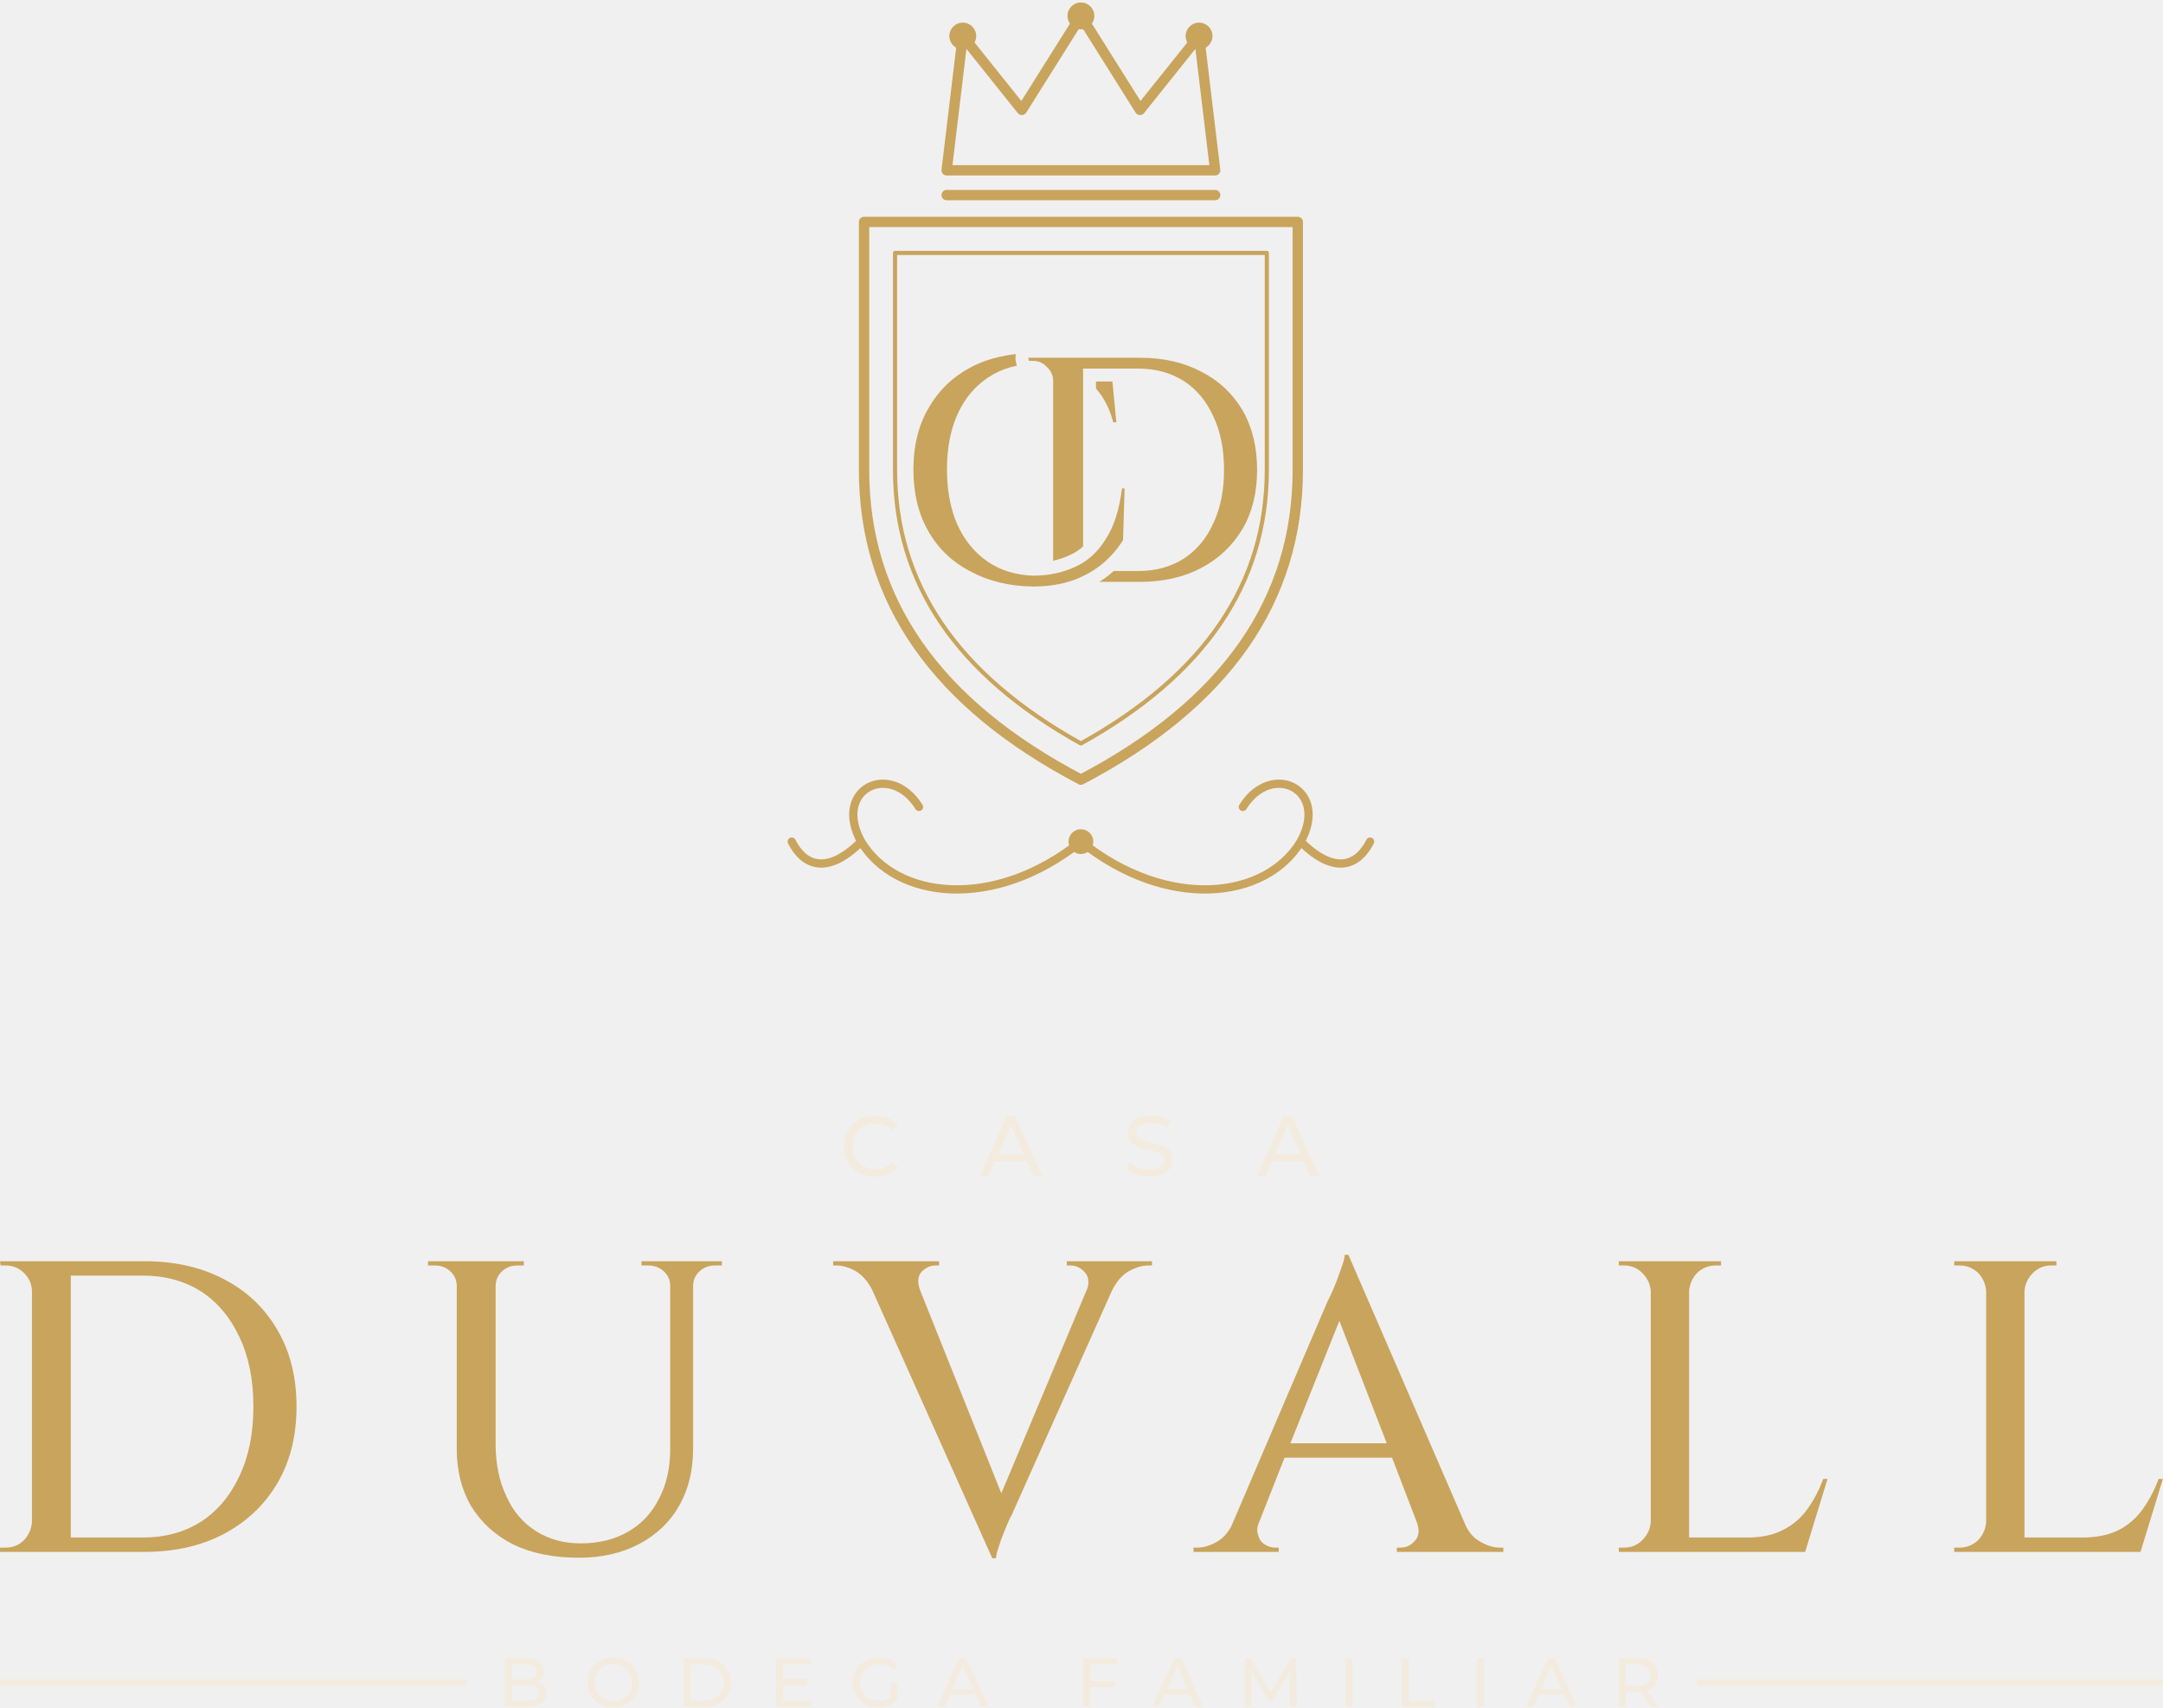
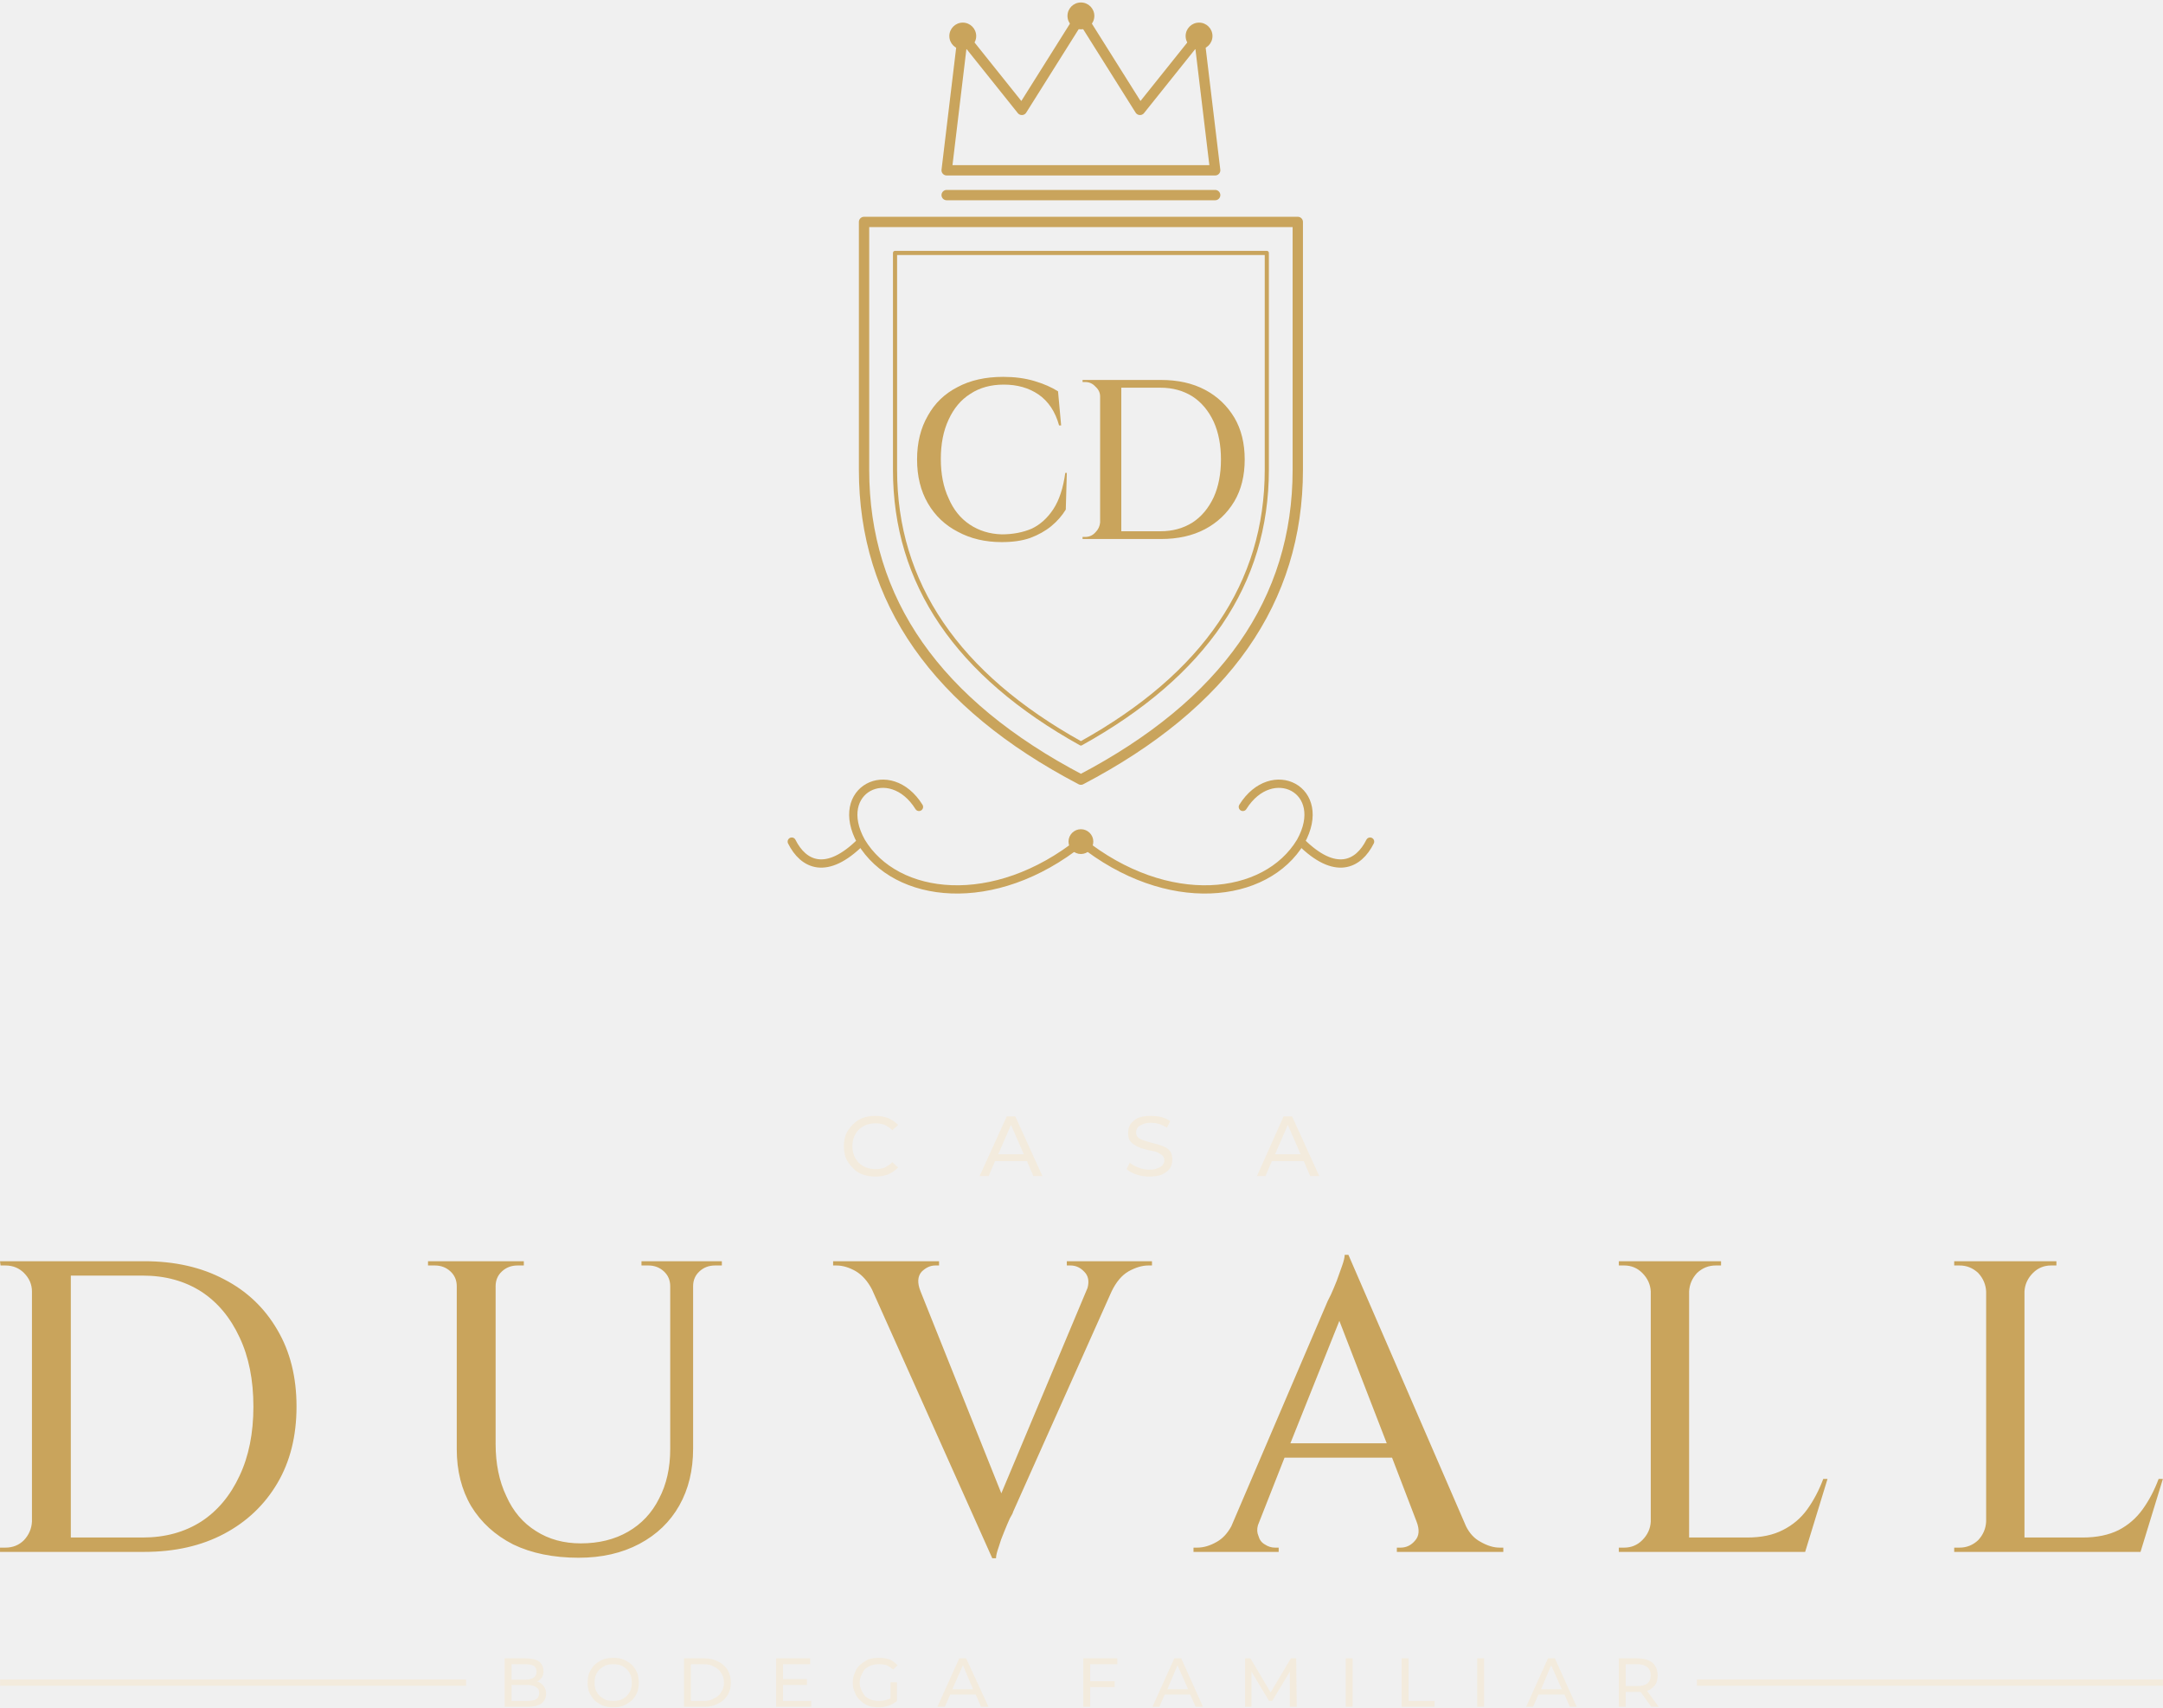
<svg xmlns="http://www.w3.org/2000/svg" viewBox="0 0 406.3 320.72" width="406.3" height="320.7">
  <g transform="translate(106.04 -20.39)">
    <g transform="scale(0.97)">
      <path d="M58 64 H142 V112 Q142 150 100 172 Q58 150 58 112 Z" fill="none" stroke="#C9A45C" stroke-width="2" stroke-linecap="round" stroke-linejoin="round" />
      <path d="M64 70 H136 V112 Q136 145 100 165 Q64 145 64 112 Z" fill="none" stroke="#C9A45C" stroke-width="0.8" stroke-linecap="round" stroke-linejoin="round" />
-       <clipPath id="w73">
-         <rect x="-500" y="-500" width="1400" height="612" />
-       </clipPath>
-       <clipPath id="w74">
-         <rect x="-500" y="112" width="1400" height="1400" />
-       </clipPath>
-       <g clip-path="url(#w73)">
-         <mask id="k75" maskUnits="userSpaceOnUse" x="-50" y="-50" width="400" height="400">
-           <rect x="-50" y="-50" width="400" height="400" fill="#fff" />
-           <g fill="#000">
-             <path d="M24.9 -43.4Q31.7 -43.4 36.8 -40.7Q41.9 -38.1 44.8 -33.2Q47.6 -28.3 47.6 -21.7Q47.6 -15.1 44.8 -10.3Q41.9 -5.4 36.8 -2.7Q31.7 0 24.9 0H3.3V-0.6H4.2Q5.8 -0.6 6.9 -1.8Q8.1 -2.9 8.1 -4.5V-38.9Q8.1 -40.5 6.9 -41.6Q5.8 -42.8 4.2 -42.8H3.4L3.3 -43.4ZM13.9 -41.3V-2.1H24.6Q29.6 -2.1 33.4 -4.5Q37.1 -6.9 39.1 -11.3Q41.2 -15.7 41.2 -21.7Q41.2 -27.7 39.1 -32.1Q37.1 -36.5 33.4 -38.9Q29.6 -41.3 24.6 -41.3Z" transform="translate(112 112) scale(1) translate(-25.48 21.7)" fill="#000" stroke="#000" stroke-width="5" stroke-linejoin="round" />
-           </g>
-         </mask>
-         <g mask="url(#k75)">
-           <path d="M44.3 -18.1 44 -8.1Q42.4 -5.5 40 -3.5Q37.6 -1.5 34.3 -0.3Q30.9 0.9 26.5 0.9Q19.7 0.8 14.5 -2Q9.2 -4.7 6.3 -9.8Q3.4 -14.8 3.4 -21.8Q3.4 -28.6 6.3 -33.6Q9.2 -38.7 14.4 -41.5Q19.7 -44.3 26.8 -44.3Q31.6 -44.3 35.3 -43.1Q39.1 -42 41.8 -40.3L42.7 -30.9H42.1Q40.6 -36.6 36.5 -39.4Q32.5 -42.2 27.1 -42.2Q21.8 -42.2 17.9 -39.6Q14.1 -37.1 12 -32.6Q9.9 -28 9.9 -21.8Q9.9 -15.7 11.9 -11.1Q14 -6.5 17.8 -3.9Q21.5 -1.4 26.5 -1.2Q31.1 -1.2 34.7 -2.9Q38.3 -4.5 40.6 -8.2Q43 -11.8 43.8 -18.1Z" transform="translate(88 112) scale(1) translate(-23.84 21.7)" fill="#C9A45C" />
-         </g>
-         <path d="M24.9 -43.4Q31.7 -43.4 36.8 -40.7Q41.9 -38.1 44.8 -33.2Q47.6 -28.3 47.6 -21.7Q47.6 -15.1 44.8 -10.3Q41.9 -5.4 36.8 -2.7Q31.7 0 24.9 0H3.3V-0.6H4.2Q5.8 -0.6 6.9 -1.8Q8.1 -2.9 8.1 -4.5V-38.9Q8.1 -40.5 6.9 -41.6Q5.8 -42.8 4.2 -42.8H3.4L3.3 -43.4ZM13.9 -41.3V-2.1H24.6Q29.6 -2.1 33.4 -4.5Q37.1 -6.9 39.1 -11.3Q41.2 -15.7 41.2 -21.7Q41.2 -27.7 39.1 -32.1Q37.1 -36.5 33.4 -38.9Q29.6 -41.3 24.6 -41.3Z" transform="translate(112 112) scale(1) translate(-25.48 21.7)" fill="#C9A45C" />
-       </g>
-       <g clip-path="url(#w74)">
-         <mask id="k76" maskUnits="userSpaceOnUse" x="-50" y="-50" width="400" height="400">
-           <rect x="-50" y="-50" width="400" height="400" fill="#fff" />
-           <g fill="#000">
-             <path d="M44.3 -18.1 44 -8.1Q42.4 -5.5 40 -3.5Q37.6 -1.5 34.3 -0.3Q30.9 0.9 26.5 0.9Q19.7 0.8 14.5 -2Q9.2 -4.7 6.3 -9.8Q3.4 -14.8 3.4 -21.8Q3.4 -28.6 6.3 -33.6Q9.2 -38.7 14.4 -41.5Q19.7 -44.3 26.8 -44.3Q31.6 -44.3 35.3 -43.1Q39.1 -42 41.8 -40.3L42.7 -30.9H42.1Q40.6 -36.6 36.5 -39.4Q32.5 -42.2 27.1 -42.2Q21.8 -42.2 17.9 -39.6Q14.1 -37.1 12 -32.6Q9.9 -28 9.9 -21.8Q9.9 -15.7 11.9 -11.1Q14 -6.5 17.8 -3.9Q21.5 -1.4 26.5 -1.2Q31.1 -1.2 34.7 -2.9Q38.3 -4.5 40.6 -8.2Q43 -11.8 43.8 -18.1Z" transform="translate(88 112) scale(1) translate(-23.84 21.7)" fill="#000" stroke="#000" stroke-width="5" stroke-linejoin="round" />
-           </g>
-         </mask>
-         <g mask="url(#k76)">
-           <path d="M24.9 -43.4Q31.7 -43.4 36.8 -40.7Q41.9 -38.1 44.8 -33.2Q47.6 -28.3 47.6 -21.7Q47.6 -15.1 44.8 -10.3Q41.9 -5.4 36.8 -2.7Q31.7 0 24.9 0H3.3V-0.6H4.2Q5.8 -0.6 6.9 -1.8Q8.1 -2.9 8.1 -4.5V-38.9Q8.1 -40.5 6.9 -41.6Q5.8 -42.8 4.2 -42.8H3.4L3.3 -43.4ZM13.9 -41.3V-2.1H24.6Q29.6 -2.1 33.4 -4.5Q37.1 -6.9 39.1 -11.3Q41.2 -15.7 41.2 -21.7Q41.2 -27.7 39.1 -32.1Q37.1 -36.5 33.4 -38.9Q29.6 -41.3 24.6 -41.3Z" transform="translate(112 112) scale(1) translate(-25.48 21.7)" fill="#C9A45C" />
-         </g>
-         <path d="M44.3 -18.1 44 -8.1Q42.4 -5.5 40 -3.5Q37.6 -1.5 34.3 -0.3Q30.9 0.9 26.5 0.9Q19.7 0.8 14.5 -2Q9.2 -4.7 6.3 -9.8Q3.4 -14.8 3.4 -21.8Q3.4 -28.6 6.3 -33.6Q9.2 -38.7 14.4 -41.5Q19.7 -44.3 26.8 -44.3Q31.6 -44.3 35.3 -43.1Q39.1 -42 41.8 -40.3L42.7 -30.9H42.1Q40.6 -36.6 36.5 -39.4Q32.5 -42.2 27.1 -42.2Q21.8 -42.2 17.9 -39.6Q14.1 -37.1 12 -32.6Q9.9 -28 9.9 -21.8Q9.9 -15.7 11.9 -11.1Q14 -6.5 17.8 -3.9Q21.5 -1.4 26.5 -1.2Q31.1 -1.2 34.7 -2.9Q38.3 -4.5 40.6 -8.2Q43 -11.8 43.8 -18.1Z" transform="translate(88 112) scale(1) translate(-23.84 21.7)" fill="#C9A45C" />
-       </g>
+       <path d="M31.4 -12.8 31.2 -5.7Q30.1 -3.9 28.4 -2.5Q26.7 -1.1 24.3 -0.2Q22 0.6 18.8 0.6Q14 0.6 10.3 -1.4Q6.6 -3.3 4.5 -6.9Q2.4 -10.5 2.4 -15.4Q2.4 -20.3 4.5 -23.9Q6.5 -27.5 10.2 -29.4Q13.9 -31.4 19.1 -31.4Q22.4 -31.4 25.1 -30.6Q27.8 -29.8 29.7 -28.6L30.3 -22H29.9Q28.8 -26 25.9 -28Q23.1 -29.9 19.2 -29.9Q15.4 -29.9 12.7 -28.1Q10 -26.4 8.5 -23.1Q7 -19.9 7 -15.5Q7 -11.1 8.5 -7.9Q9.9 -4.6 12.6 -2.8Q15.3 -1 18.8 -0.9Q22 -0.9 24.6 -2Q27.1 -3.2 28.8 -5.8Q30.5 -8.4 31.1 -12.8Z" transform="translate(82.79 110) scale(1) translate(-16.92 15.4)" fill="#C9A45C" />
+       <path d="M17.6 -30.8Q22.5 -30.8 26.1 -28.9Q29.7 -27 31.8 -23.5Q33.8 -20.1 33.8 -15.4Q33.8 -10.7 31.8 -7.3Q29.7 -3.8 26.1 -1.9Q22.5 0 17.6 0H2.4V-0.4H2.9Q4.1 -0.4 4.9 -1.3Q5.7 -2.1 5.8 -3.2V-27.6Q5.8 -28.7 4.9 -29.5Q4.1 -30.4 2.9 -30.4H2.4L2.4 -30.8ZM9.9 -29.3V-1.5H17.5Q21 -1.5 23.7 -3.2Q26.3 -4.9 27.8 -8.1Q29.2 -11.2 29.2 -15.4Q29.2 -19.6 27.8 -22.7Q26.3 -25.9 23.7 -27.6Q21 -29.3 17.5 -29.3Z" transform="translate(116 110) scale(1) translate(-18.08 15.4)" fill="#C9A45C" />
      <path d="M74 54 L77.12 28 L88.56 42.3 L100 24.1 L111.44 42.3 L122.88 28 L126 54 Z" fill="none" stroke="#C9A45C" stroke-width="2" stroke-linecap="round" stroke-linejoin="round" />
      <path d="M74 58.8 H126" fill="none" stroke="#C9A45C" stroke-width="2" stroke-linecap="round" stroke-linejoin="round" />
      <circle cx="77.12" cy="28" r="2.6" fill="#C9A45C" />
      <circle cx="100" cy="24.1" r="2.6" fill="#C9A45C" />
      <circle cx="122.88" cy="28" r="2.6" fill="#C9A45C" />
      <path d="M100 184 C83.2 197.44 64.16 195.2 57.44 184 C51.84 173.92 63.04 168.32 68.64 177.28 M57.44 184 C50.72 190.72 46.24 188.48 44 184" fill="none" stroke="#C9A45C" stroke-width="1.6" stroke-linecap="round" stroke-linejoin="round" />
      <g transform="translate(200 0) scale(-1 1)">
        <path d="M100 184 C83.2 197.44 64.16 195.2 57.44 184 C51.84 173.92 63.04 168.32 68.64 177.28 M57.44 184 C50.72 190.72 46.24 188.48 44 184" fill="none" stroke="#C9A45C" stroke-width="1.6" stroke-linecap="round" stroke-linejoin="round" />
      </g>
      <circle cx="100" cy="184" r="2.4" fill="#C9A45C" />
    </g>
  </g>
  <g transform="translate(0 209.71)">
    <g transform="translate(157.71 11.2)">
      <path fill="#F3EBDD" d="M6.7 0.1Q5.4 0.1 4.3 -0.3Q3.2 -0.7 2.5 -1.5Q1.7 -2.3 1.2 -3.3Q0.8 -4.4 0.8 -5.6Q0.8 -6.8 1.2 -7.9Q1.7 -8.9 2.5 -9.7Q3.3 -10.5 4.3 -10.9Q5.4 -11.3 6.7 -11.3Q8 -11.3 9.1 -10.9Q10.2 -10.4 11 -9.6L9.9 -8.6Q9.3 -9.2 8.5 -9.6Q7.7 -9.9 6.8 -9.9Q5.8 -9.9 5 -9.6Q4.2 -9.3 3.6 -8.7Q3 -8.1 2.7 -7.3Q2.4 -6.5 2.4 -5.6Q2.4 -4.7 2.7 -3.9Q3 -3.1 3.6 -2.5Q4.2 -1.9 5 -1.6Q5.8 -1.3 6.8 -1.3Q7.7 -1.3 8.5 -1.6Q9.3 -2 9.9 -2.6L11 -1.6Q10.2 -0.8 9.1 -0.3Q8 0.1 6.7 0.1ZM26.3 0 31.4 -11.2H33L38.1 0H36.4L35.2 -2.8H29.2L28 0ZM34.6 -4.1 32.2 -9.6 29.8 -4.1ZM58.2 0.1Q56.9 0.1 55.7 -0.3Q54.6 -0.7 53.9 -1.3L54.5 -2.5Q55.1 -2 56.1 -1.6Q57.1 -1.2 58.2 -1.2Q59.2 -1.2 59.8 -1.5Q60.4 -1.7 60.7 -2.1Q61 -2.5 61 -3Q61 -3.5 60.6 -3.9Q60.2 -4.2 59.6 -4.5Q59 -4.7 58.3 -4.8Q57.6 -5 56.8 -5.2Q56.1 -5.4 55.5 -5.8Q54.9 -6.1 54.5 -6.7Q54.2 -7.2 54.2 -8.1Q54.2 -9 54.6 -9.7Q55.1 -10.4 56 -10.9Q57 -11.3 58.5 -11.3Q59.4 -11.3 60.4 -11.1Q61.4 -10.8 62.1 -10.3L61.5 -9.1Q60.8 -9.5 60 -9.8Q59.2 -10 58.5 -10Q57.5 -10 56.9 -9.7Q56.3 -9.5 56 -9.1Q55.7 -8.7 55.7 -8.2Q55.7 -7.6 56.1 -7.2Q56.5 -6.9 57.1 -6.7Q57.7 -6.5 58.4 -6.3Q59.1 -6.1 59.9 -5.9Q60.6 -5.7 61.2 -5.4Q61.8 -5.1 62.2 -4.5Q62.5 -3.9 62.5 -3.1Q62.5 -2.2 62.1 -1.5Q61.6 -0.8 60.6 -0.3Q59.7 0.1 58.2 0.1ZM78.4 0 83.4 -11.2H85L90.1 0H88.4L87.2 -2.8H81.2L80 0ZM86.6 -4.1 84.2 -9.6 81.8 -4.1Z" />
    </g>
    <g transform="translate(-4.21 81.8)">
      <path fill="#C9A45C" d="M31.3 -54.6Q39.9 -54.6 46.3 -51.2Q52.7 -47.9 56.3 -41.7Q59.9 -35.6 59.9 -27.3Q59.9 -19 56.3 -12.9Q52.7 -6.8 46.3 -3.4Q39.9 0 31.3 0H4.2V-0.8H5.2Q7.3 -0.8 8.7 -2.2Q10.1 -3.7 10.2 -5.7V-48.9Q10.2 -50.9 8.7 -52.4Q7.3 -53.8 5.2 -53.8H4.3L4.2 -54.6ZM17.5 -51.9V-2.7H31Q37.3 -2.7 42 -5.7Q46.6 -8.7 49.2 -14.3Q51.8 -19.8 51.8 -27.3Q51.8 -34.8 49.2 -40.3Q46.6 -45.9 42 -48.9Q37.3 -51.9 31 -51.9ZM102.6 -54.6V-53.8H101.4Q99.7 -53.8 98.5 -52.7Q97.3 -51.6 97.3 -49.9V-20.3Q97.3 -14.7 99.3 -10.5Q101.2 -6.2 104.9 -3.9Q108.5 -1.6 113.3 -1.6Q118.4 -1.6 122.2 -3.8Q126 -6 128 -10Q130.1 -14 130.1 -19.3V-49.9Q130.1 -51.6 128.9 -52.7Q127.7 -53.8 126 -53.8H124.7V-54.6H139.8V-53.8H138.5Q136.8 -53.8 135.6 -52.7Q134.4 -51.6 134.4 -49.9V-19.4Q134.4 -13.3 131.8 -8.7Q129.2 -4.1 124.3 -1.5Q119.4 1.1 112.9 1.1Q105.8 1.1 100.6 -1.4Q95.5 -4 92.7 -8.6Q90 -13.2 90 -19.3V-49.9Q90 -51.6 88.8 -52.7Q87.6 -53.8 85.9 -53.8H84.6V-54.6ZM190.6 1.2 168 -49.3Q166.8 -51.6 165 -52.7Q163.1 -53.8 161.3 -53.8H160.7V-54.6H180.6V-53.8H179.9Q178.5 -53.8 177.3 -52.6Q176.2 -51.3 177.1 -49L192.3 -11L208.5 -49.6Q209 -51.5 207.9 -52.6Q206.8 -53.8 205.3 -53.8H204.6V-54.6H220.6V-53.8H219.9Q218.2 -53.8 216.2 -52.7Q214.3 -51.6 213 -48.9L194.5 -7.5Q194.5 -7.3 193.9 -6.3Q193.4 -5.2 192.8 -3.7Q192.2 -2.3 191.8 -0.9Q191.3 0.5 191.3 1.2ZM257.5 -55.8 279.6 -4.8Q280.6 -2.8 282.3 -1.9Q284.2 -0.8 285.9 -0.8H286.6V0H266.6V-0.8H267.3Q268.9 -0.8 270 -2.1Q271.2 -3.4 270.3 -5.7L265.7 -17.7H245.5L240.5 -5Q240.2 -3.9 240.6 -3Q240.9 -1.9 241.8 -1.4Q242.7 -0.8 243.7 -0.8H244.4V0H228.4V-0.8H229.1Q230.9 -0.8 232.8 -1.9Q234.4 -2.8 235.5 -4.8L253.6 -47.1Q253.7 -47.3 254.2 -48.3Q254.7 -49.4 255.3 -50.9Q255.8 -52.3 256.3 -53.7Q256.8 -55.1 256.8 -55.8ZM246.6 -20.4H264.7L255.8 -43.4ZM347.5 -13.7 343.3 0H308.3V-0.8H309.3Q311.3 -0.8 312.7 -2.2Q314.2 -3.7 314.3 -5.7V-48.9Q314.2 -50.9 312.7 -52.4Q311.3 -53.8 309.3 -53.8H308.3V-54.6H327.5V-53.8H326.5Q324.5 -53.8 323 -52.4Q321.6 -50.9 321.5 -48.9V-2.7H332.4Q336.4 -2.7 339.1 -4.1Q341.9 -5.5 343.7 -8Q345.5 -10.5 346.7 -13.7ZM410.5 -13.7 406.3 0H371.3V-0.8H372.3Q374.3 -0.8 375.8 -2.2Q377.2 -3.7 377.3 -5.7V-48.9Q377.2 -50.9 375.8 -52.4Q374.3 -53.8 372.3 -53.8H371.3V-54.6H390.5V-53.8H389.5Q387.5 -53.8 386.1 -52.4Q384.6 -50.9 384.5 -48.9V-2.7H395.4Q399.4 -2.7 402.2 -4.1Q404.9 -5.5 406.7 -8Q408.5 -10.5 409.7 -13.7Z" />
    </g>
    <g transform="translate(0 110.9)">
      <rect x="0" y="-5.15" width="87.54" height="1.2" fill="#F3EBDD" />
      <g transform="translate(93.38 0)">
        <path fill="#F3EBDD" d="M1.4 0V-9.1H5.4Q7 -9.1 7.9 -8.5Q8.7 -7.8 8.7 -6.7Q8.7 -6 8.4 -5.5Q8 -5 7.5 -4.7Q7.5 -4.7 7.5 -4.7Q7.7 -4.7 7.9 -4.6Q8.5 -4.3 8.8 -3.8Q9.2 -3.2 9.2 -2.5Q9.2 -1.3 8.3 -0.6Q7.4 0 5.7 0ZM2.7 -1.1H5.7Q6.7 -1.1 7.3 -1.4Q7.9 -1.8 7.9 -2.6Q7.9 -3.4 7.3 -3.7Q6.7 -4.1 5.7 -4.1H2.7ZM2.7 -5.1H5.3Q6.3 -5.1 6.9 -5.5Q7.4 -5.9 7.4 -6.6Q7.4 -7.3 6.9 -7.7Q6.3 -8 5.3 -8H2.7ZM21.8 0.1Q20.8 0.1 19.9 -0.2Q19 -0.6 18.3 -1.2Q17.7 -1.9 17.3 -2.7Q17 -3.5 17 -4.5Q17 -5.6 17.3 -6.4Q17.7 -7.2 18.3 -7.9Q19 -8.5 19.9 -8.9Q20.8 -9.2 21.8 -9.2Q22.9 -9.2 23.7 -8.9Q24.6 -8.5 25.3 -7.9Q25.9 -7.3 26.3 -6.4Q26.6 -5.6 26.6 -4.5Q26.6 -3.5 26.3 -2.7Q25.9 -1.8 25.3 -1.2Q24.6 -0.6 23.7 -0.2Q22.9 0.1 21.8 0.1ZM21.8 -1.1Q22.6 -1.1 23.2 -1.3Q23.9 -1.6 24.3 -2Q24.8 -2.5 25.1 -3.2Q25.3 -3.8 25.3 -4.5Q25.3 -5.3 25.1 -5.9Q24.8 -6.6 24.3 -7.1Q23.9 -7.5 23.2 -7.8Q22.6 -8 21.8 -8Q21 -8 20.4 -7.8Q19.8 -7.5 19.3 -7.1Q18.8 -6.6 18.5 -5.9Q18.3 -5.3 18.3 -4.5Q18.3 -3.8 18.5 -3.2Q18.8 -2.5 19.3 -2Q19.8 -1.6 20.4 -1.3Q21 -1.1 21.8 -1.1ZM35.1 0V-9.1H39Q40.4 -9.1 41.5 -8.5Q42.6 -8 43.3 -6.9Q43.9 -5.9 43.9 -4.5Q43.9 -3.2 43.3 -2.2Q42.6 -1.1 41.5 -0.6Q40.4 0 39 0ZM36.4 -1.1H38.9Q40 -1.1 40.8 -1.6Q41.7 -2 42.1 -2.8Q42.6 -3.5 42.6 -4.5Q42.6 -5.6 42.1 -6.3Q41.7 -7.1 40.8 -7.5Q40 -8 38.9 -8H36.4ZM52.4 0V-9.1H58.8V-8H53.7V-5.2H58.2V-4.1H53.7V-1.1H59V0ZM71.7 0.1Q70.6 0.1 69.7 -0.2Q68.8 -0.6 68.2 -1.2Q67.5 -1.8 67.2 -2.7Q66.8 -3.5 66.8 -4.5Q66.8 -5.6 67.2 -6.4Q67.5 -7.3 68.2 -7.9Q68.9 -8.5 69.7 -8.9Q70.6 -9.2 71.7 -9.2Q72.8 -9.2 73.7 -8.9Q74.6 -8.5 75.2 -7.8L74.4 -7Q73.8 -7.5 73.2 -7.8Q72.5 -8 71.7 -8Q71 -8 70.3 -7.8Q69.6 -7.5 69.1 -7.1Q68.7 -6.6 68.4 -5.9Q68.1 -5.3 68.1 -4.5Q68.1 -3.8 68.4 -3.2Q68.7 -2.5 69.1 -2Q69.6 -1.6 70.3 -1.3Q71 -1.1 71.7 -1.1Q72.5 -1.1 73.1 -1.3Q73.5 -1.4 73.9 -1.6V-4.6H75.1V-1.1Q74.4 -0.5 73.5 -0.2Q72.6 0.1 71.7 0.1ZM82.7 0 86.8 -9.1H88.1L92.3 0H90.9L89.9 -2.3H85.1L84.1 0ZM89.4 -3.3 87.5 -7.8 85.5 -3.3ZM110.1 0V-9.1H116.5V-8H111.4V-4.8H116V-3.7H111.4V0ZM123.1 0 127.2 -9.1H128.5L132.6 0H131.2L130.2 -2.3H125.4L124.4 0ZM129.8 -3.3 127.8 -7.8 125.9 -3.3ZM140.5 0V-9.1H141.5L145.3 -2.7L149.1 -9.1H150.1L150.2 0H148.9L148.9 -6.6L145.6 -1.1H145L141.7 -6.6V0ZM159.4 0V-9.1H160.7V0ZM169.9 0V-9.1H171.2V-1.1H176.1V0ZM184.1 0V-9.1H185.4V0ZM193.3 0 197.4 -9.1H198.7L202.8 0H201.5L200.5 -2.3H195.6L194.6 0ZM200 -3.3 198 -7.8 196.1 -3.3ZM210.7 0V-9.1H214.2Q216 -9.1 217 -8.3Q218 -7.4 218 -5.9Q218 -4.9 217.6 -4.2Q217.1 -3.5 216.3 -3.1Q216.2 -3.1 216 -3L218.2 0H216.8L214.8 -2.8Q214.5 -2.8 214.2 -2.8H212V0ZM212 -3.9H214.2Q215.4 -3.9 216.1 -4.4Q216.7 -5 216.7 -5.9Q216.7 -6.9 216.1 -7.4Q215.4 -8 214.2 -8H212Z" />
      </g>
      <rect x="318.76" y="-5.15" width="87.54" height="1.2" fill="#F3EBDD" />
    </g>
  </g>
</svg>
